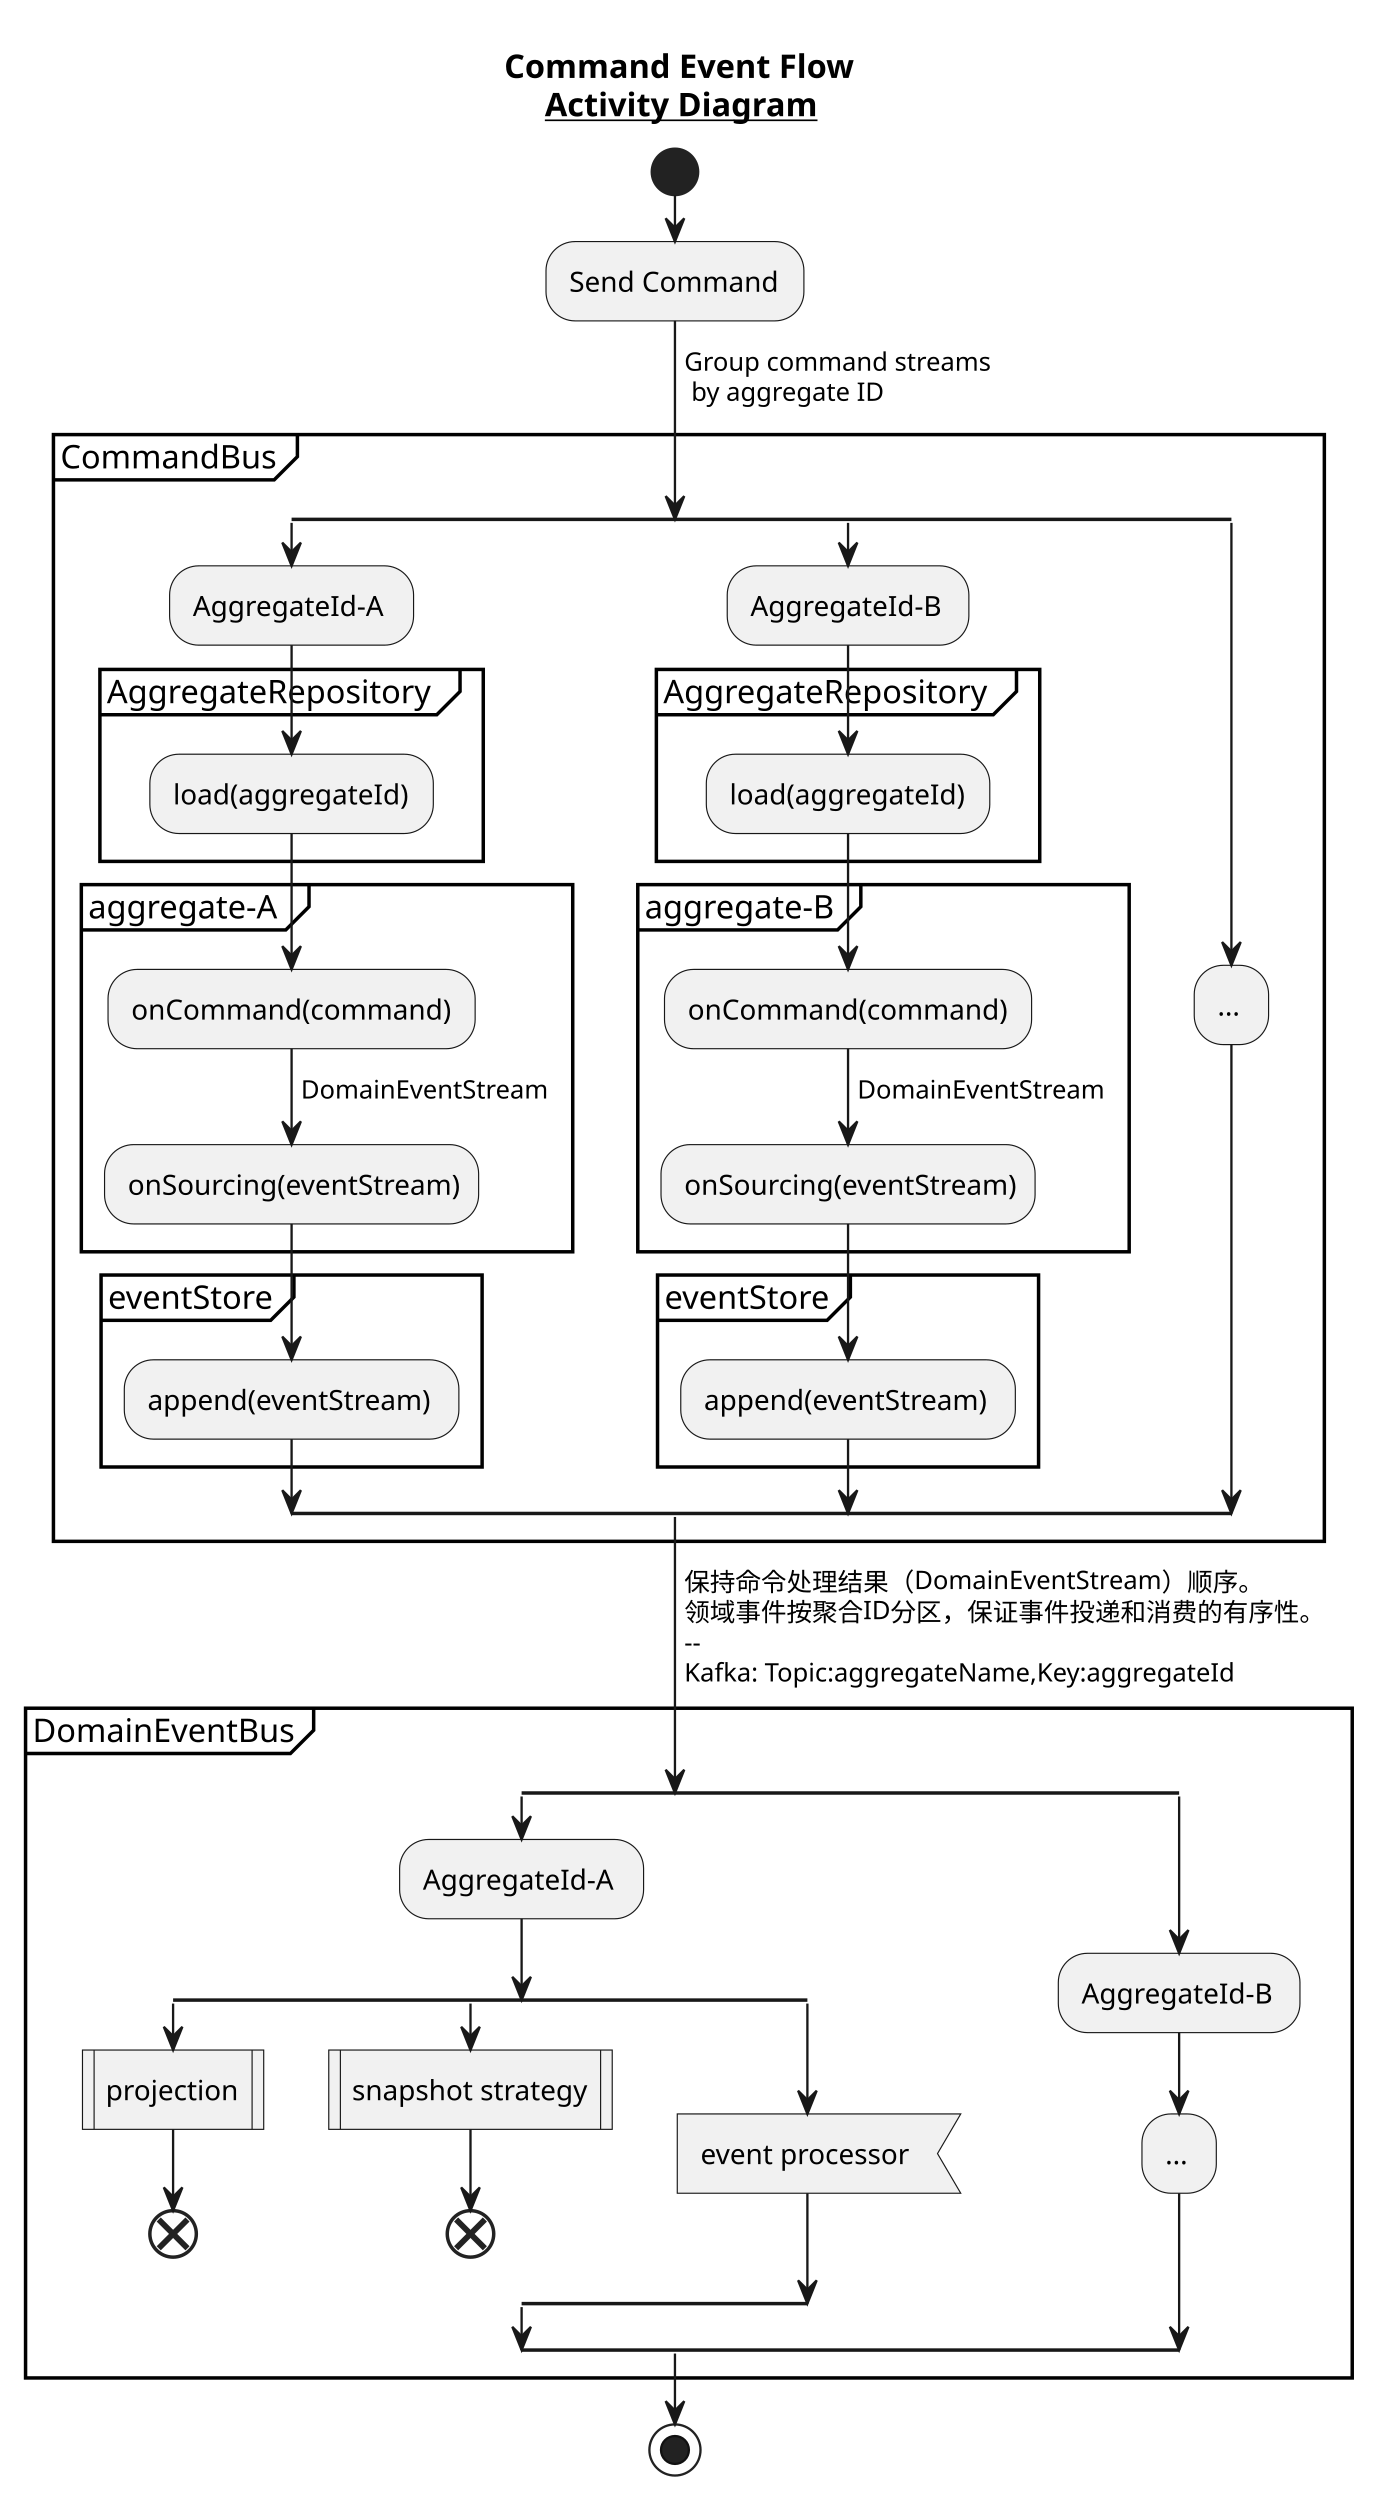
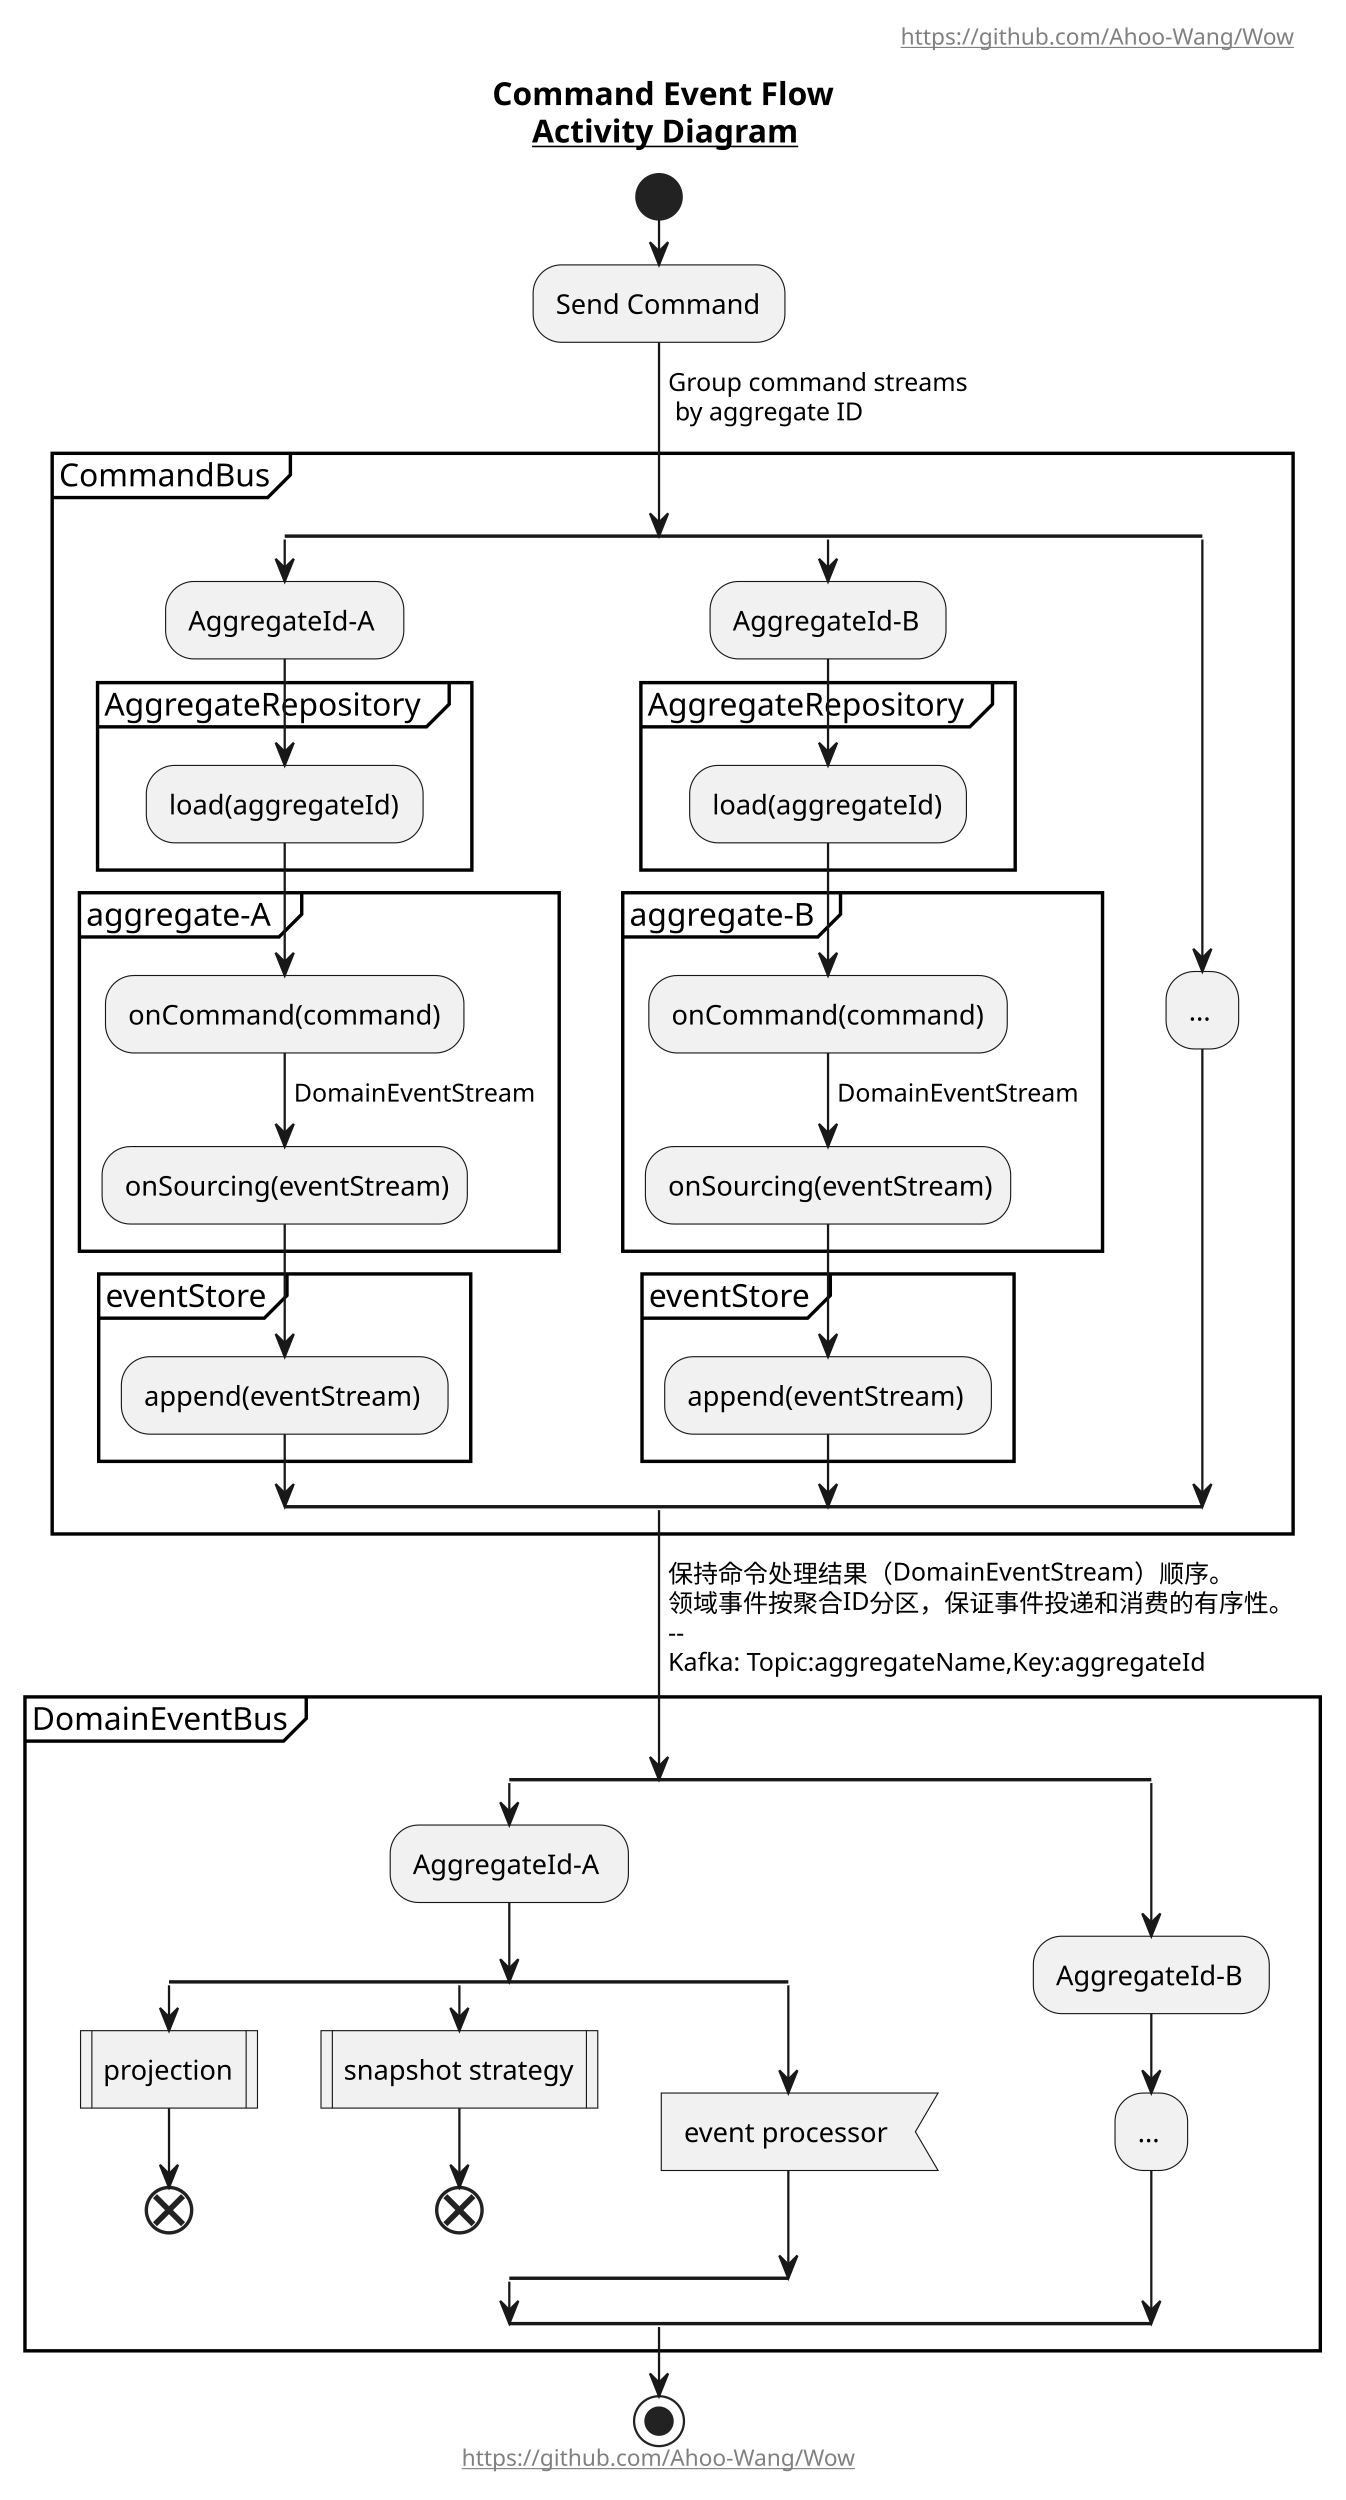
- <svg xmlns="http://www.w3.org/2000/svg" contentStyleType="text/css" height="1076px" preserveAspectRatio="none" style="width:593px;height:1076px;background:#FFFFFF;" version="1.1" viewBox="0 0 593 1076" width="593px" zoomAndPan="magnify">
+ <svg xmlns="http://www.w3.org/2000/svg" xmlns:xlink="http://www.w3.org/1999/xlink" contentStyleType="text/css" height="1102px" preserveAspectRatio="none" style="width:593px;height:1102px;background:#FFFFFF;" version="1.1" viewBox="0 0 593 1102" width="593px" zoomAndPan="magnify">
  <defs />
  <g>
-     <text fill="#000000" font-family="sans-serif" font-size="14" font-weight="bold" lengthAdjust="spacing" textLength="156" x="217" y="33.535">Command Event Flow</text>
-     <text fill="#000000" font-family="sans-serif" font-size="14" font-weight="bold" lengthAdjust="spacing" text-decoration="underline" textLength="121" x="234.5" y="50.023">Activity Diagram</text>
-     <ellipse cx="290.5" cy="73.977" fill="#222222" rx="10" ry="10" style="stroke:#222222;stroke-width:1.0;" />
-     <rect fill="#F1F1F1" height="34.133" rx="12.5" ry="12.5" style="stroke:#181818;stroke-width:0.5;" width="111" x="235" y="103.977" />
-     <text fill="#000000" font-family="sans-serif" font-size="12" lengthAdjust="spacing" textLength="91" x="245" y="125.578">Send Command</text>
-     <rect fill="none" height="476.346" style="stroke:#000000;stroke-width:1.5;" width="547" x="23" y="187.051" />
-     <path d="M128,187.051 L128,196.539 L118,206.539 L23,206.539 " fill="none" style="stroke:#000000;stroke-width:1.5;" />
-     <text fill="#000000" font-family="sans-serif" font-size="14" lengthAdjust="spacing" textLength="95" x="26" y="201.586">CommandBus</text>
-     <line style="stroke:#181818;stroke-width:1.5;" x1="125.5" x2="530" y1="223.539" y2="223.539" />
-     <rect fill="#F1F1F1" height="34.133" rx="12.5" ry="12.5" style="stroke:#181818;stroke-width:0.5;" width="105" x="73" y="243.539" />
-     <text fill="#000000" font-family="sans-serif" font-size="12" lengthAdjust="spacing" textLength="85" x="83" y="265.141">AggregateId-A</text>
-     <rect fill="none" height="82.621" style="stroke:#000000;stroke-width:1.5;" width="165" x="43" y="288.125" />
-     <path d="M198,288.125 L198,297.613 L188,307.613 L43,307.613 " fill="none" style="stroke:#000000;stroke-width:1.5;" />
-     <text fill="#000000" font-family="sans-serif" font-size="14" lengthAdjust="spacing" textLength="145" x="46" y="302.66">AggregateRepository</text>
-     <rect fill="#F1F1F1" height="34.133" rx="12.5" ry="12.5" style="stroke:#181818;stroke-width:0.5;" width="122" x="64.5" y="324.613" />
-     <text fill="#000000" font-family="sans-serif" font-size="12" lengthAdjust="spacing" textLength="102" x="74.5" y="346.215">load(aggregateId)</text>
-     <rect fill="none" height="158.029" style="stroke:#000000;stroke-width:1.5;" width="211.5" x="35" y="380.746" />
-     <path d="M133,380.746 L133,390.234 L123,400.234 L35,400.234 " fill="none" style="stroke:#000000;stroke-width:1.5;" />
-     <text fill="#000000" font-family="sans-serif" font-size="14" lengthAdjust="spacing" textLength="88" x="38" y="395.281">aggregate-A</text>
-     <rect fill="#F1F1F1" height="34.133" rx="12.5" ry="12.5" style="stroke:#181818;stroke-width:0.5;" width="158" x="46.5" y="417.234" />
-     <text fill="#000000" font-family="sans-serif" font-size="12" lengthAdjust="spacing" textLength="138" x="56.5" y="438.836">onCommand(command)</text>
-     <rect fill="#F1F1F1" height="34.133" rx="12.5" ry="12.5" style="stroke:#181818;stroke-width:0.5;" width="161" x="45" y="492.643" />
-     <text fill="#000000" font-family="sans-serif" font-size="12" lengthAdjust="spacing" textLength="141" x="55" y="514.244">onSourcing(eventStream)</text>
-     <rect fill="none" height="82.621" style="stroke:#000000;stroke-width:1.5;" width="164" x="43.5" y="548.775" />
-     <path d="M126.5,548.775 L126.5,558.264 L116.5,568.264 L43.5,568.264 " fill="none" style="stroke:#000000;stroke-width:1.5;" />
-     <text fill="#000000" font-family="sans-serif" font-size="14" lengthAdjust="spacing" textLength="73" x="46.5" y="563.311">eventStore</text>
-     <rect fill="#F1F1F1" height="34.133" rx="12.5" ry="12.5" style="stroke:#181818;stroke-width:0.5;" width="144" x="53.5" y="585.264" />
-     <text fill="#000000" font-family="sans-serif" font-size="12" lengthAdjust="spacing" textLength="124" x="63.5" y="606.865">append(eventStream)</text>
-     <rect fill="#F1F1F1" height="34.133" rx="12.5" ry="12.5" style="stroke:#181818;stroke-width:0.5;" width="104" x="313" y="243.539" />
-     <text fill="#000000" font-family="sans-serif" font-size="12" lengthAdjust="spacing" textLength="84" x="323" y="265.141">AggregateId-B</text>
-     <rect fill="none" height="82.621" style="stroke:#000000;stroke-width:1.5;" width="165" x="282.5" y="288.125" />
-     <path d="M437.5,288.125 L437.5,297.613 L427.5,307.613 L282.5,307.613 " fill="none" style="stroke:#000000;stroke-width:1.5;" />
-     <text fill="#000000" font-family="sans-serif" font-size="14" lengthAdjust="spacing" textLength="145" x="285.5" y="302.66">AggregateRepository</text>
-     <rect fill="#F1F1F1" height="34.133" rx="12.5" ry="12.5" style="stroke:#181818;stroke-width:0.5;" width="122" x="304" y="324.613" />
-     <text fill="#000000" font-family="sans-serif" font-size="12" lengthAdjust="spacing" textLength="102" x="314" y="346.215">load(aggregateId)</text>
-     <rect fill="none" height="158.029" style="stroke:#000000;stroke-width:1.5;" width="211.5" x="274.5" y="380.746" />
-     <path d="M370.5,380.746 L370.5,390.234 L360.5,400.234 L274.5,400.234 " fill="none" style="stroke:#000000;stroke-width:1.5;" />
-     <text fill="#000000" font-family="sans-serif" font-size="14" lengthAdjust="spacing" textLength="86" x="277.5" y="395.281">aggregate-B</text>
-     <rect fill="#F1F1F1" height="34.133" rx="12.5" ry="12.5" style="stroke:#181818;stroke-width:0.5;" width="158" x="286" y="417.234" />
-     <text fill="#000000" font-family="sans-serif" font-size="12" lengthAdjust="spacing" textLength="138" x="296" y="438.836">onCommand(command)</text>
-     <rect fill="#F1F1F1" height="34.133" rx="12.5" ry="12.5" style="stroke:#181818;stroke-width:0.5;" width="161" x="284.5" y="492.643" />
-     <text fill="#000000" font-family="sans-serif" font-size="12" lengthAdjust="spacing" textLength="141" x="294.5" y="514.244">onSourcing(eventStream)</text>
-     <rect fill="none" height="82.621" style="stroke:#000000;stroke-width:1.5;" width="164" x="283" y="548.775" />
-     <path d="M366,548.775 L366,558.264 L356,568.264 L283,568.264 " fill="none" style="stroke:#000000;stroke-width:1.5;" />
-     <text fill="#000000" font-family="sans-serif" font-size="14" lengthAdjust="spacing" textLength="73" x="286" y="563.311">eventStore</text>
-     <rect fill="#F1F1F1" height="34.133" rx="12.5" ry="12.5" style="stroke:#181818;stroke-width:0.5;" width="144" x="293" y="585.264" />
-     <text fill="#000000" font-family="sans-serif" font-size="12" lengthAdjust="spacing" textLength="124" x="303" y="606.865">append(eventStream)</text>
-     <rect fill="#F1F1F1" height="34.133" rx="12.5" ry="12.5" style="stroke:#181818;stroke-width:0.5;" width="32" x="514" y="415.468" />
-     <text fill="#000000" font-family="sans-serif" font-size="12" lengthAdjust="spacing" textLength="12" x="524" y="437.069">...</text>
-     <line style="stroke:#181818;stroke-width:1.5;" x1="125.5" x2="530" y1="651.396" y2="651.396" />
-     <rect fill="none" height="288.254" style="stroke:#000000;stroke-width:1.5;" width="571" x="11" y="735.217" />
-     <path d="M135,735.217 L135,744.705 L125,754.705 L11,754.705 " fill="none" style="stroke:#000000;stroke-width:1.5;" />
-     <text fill="#000000" font-family="sans-serif" font-size="14" lengthAdjust="spacing" textLength="114" x="14" y="749.752">DomainEventBus</text>
-     <line style="stroke:#181818;stroke-width:1.5;" x1="224.5" x2="507.5" y1="771.705" y2="771.705" />
-     <rect fill="#F1F1F1" height="34.133" rx="12.5" ry="12.5" style="stroke:#181818;stroke-width:0.5;" width="105" x="172" y="791.705" />
-     <text fill="#000000" font-family="sans-serif" font-size="12" lengthAdjust="spacing" textLength="85" x="182" y="813.307">AggregateId-A</text>
-     <line style="stroke:#181818;stroke-width:1.5;" x1="74.5" x2="347.5" y1="860.838" y2="860.838" />
-     <rect fill="#F1F1F1" height="34.133" style="stroke:#181818;stroke-width:0.5;" width="78" x="35.5" y="882.338" />
-     <line style="stroke:#181818;stroke-width:0.5;" x1="40.5" x2="40.5" y1="882.338" y2="916.471" />
-     <line style="stroke:#181818;stroke-width:0.5;" x1="108.5" x2="108.5" y1="882.338" y2="916.471" />
-     <text fill="#000000" font-family="sans-serif" font-size="12" lengthAdjust="spacing" textLength="58" x="45.5" y="903.939">projection</text>
-     <ellipse cx="74.5" cy="961.471" fill="none" rx="10" ry="10" style="stroke:#222222;stroke-width:1.5;" />
-     <line style="stroke:#222222;stroke-width:2.5;" x1="68.313" x2="80.687" y1="955.284" y2="967.658" />
-     <line style="stroke:#222222;stroke-width:2.5;" x1="80.687" x2="68.313" y1="955.284" y2="967.658" />
-     <rect fill="#F1F1F1" height="34.133" style="stroke:#181818;stroke-width:0.5;" width="122" x="141.5" y="882.338" />
-     <line style="stroke:#181818;stroke-width:0.5;" x1="146.5" x2="146.5" y1="882.338" y2="916.471" />
-     <line style="stroke:#181818;stroke-width:0.5;" x1="258.5" x2="258.5" y1="882.338" y2="916.471" />
-     <text fill="#000000" font-family="sans-serif" font-size="12" lengthAdjust="spacing" textLength="102" x="151.5" y="903.939">snapshot strategy</text>
-     <ellipse cx="202.5" cy="961.471" fill="none" rx="10" ry="10" style="stroke:#222222;stroke-width:1.5;" />
-     <line style="stroke:#222222;stroke-width:2.5;" x1="196.313" x2="208.687" y1="955.284" y2="967.658" />
-     <line style="stroke:#222222;stroke-width:2.5;" x1="208.687" x2="196.313" y1="955.284" y2="967.658" />
-     <polygon fill="#F1F1F1" points="291.5,909.838,413.5,909.838,403.5,926.904,413.5,943.971,291.5,943.971" style="stroke:#181818;stroke-width:0.5;" />
-     <text fill="#000000" font-family="sans-serif" font-size="12" lengthAdjust="spacing" textLength="92" x="301.5" y="931.439">event processor</text>
-     <line style="stroke:#181818;stroke-width:1.5;" x1="224.5" x2="347.5" y1="991.471" y2="991.471" />
-     <rect fill="#F1F1F1" height="34.133" rx="12.5" ry="12.5" style="stroke:#181818;stroke-width:0.5;" width="104" x="455.5" y="840.705" />
-     <text fill="#000000" font-family="sans-serif" font-size="12" lengthAdjust="spacing" textLength="84" x="465.5" y="862.307">AggregateId-B</text>
-     <rect fill="#F1F1F1" height="34.133" rx="12.5" ry="12.5" style="stroke:#181818;stroke-width:0.5;" width="32" x="491.5" y="909.838" />
-     <text fill="#000000" font-family="sans-serif" font-size="12" lengthAdjust="spacing" textLength="12" x="501.5" y="931.439">...</text>
-     <line style="stroke:#181818;stroke-width:1.5;" x1="224.5" x2="507.5" y1="1011.471" y2="1011.471" />
-     <ellipse cx="290.5" cy="1054.471" fill="none" rx="11" ry="11" style="stroke:#222222;stroke-width:1.0;" />
-     <ellipse cx="290.5" cy="1054.471" fill="#222222" rx="6" ry="6" style="stroke:#111111;stroke-width:1.0;" />
-     <line style="stroke:#181818;stroke-width:1.0;" x1="290.5" x2="290.5" y1="83.977" y2="103.977" />
-     <polygon fill="#181818" points="286.5,93.977,290.5,103.977,294.5,93.977,290.5,97.977" style="stroke:#181818;stroke-width:1.0;" />
-     <line style="stroke:#181818;stroke-width:1.0;" x1="125.5" x2="125.5" y1="277.672" y2="324.613" />
-     <polygon fill="#181818" points="121.5,314.613,125.5,324.613,129.5,314.613,125.5,318.613" style="stroke:#181818;stroke-width:1.0;" />
-     <line style="stroke:#181818;stroke-width:1.0;" x1="125.5" x2="125.5" y1="451.367" y2="492.643" />
-     <polygon fill="#181818" points="121.5,482.643,125.5,492.643,129.5,482.643,125.5,486.643" style="stroke:#181818;stroke-width:1.0;" />
-     <text fill="#000000" font-family="sans-serif" font-size="11" lengthAdjust="spacing" textLength="107" x="129.5" y="472.822">DomainEventStream</text>
-     <line style="stroke:#181818;stroke-width:1.0;" x1="125.5" x2="125.5" y1="358.746" y2="417.234" />
-     <polygon fill="#181818" points="121.5,407.234,125.5,417.234,129.5,407.234,125.5,411.234" style="stroke:#181818;stroke-width:1.0;" />
-     <line style="stroke:#181818;stroke-width:1.0;" x1="125.5" x2="125.5" y1="526.775" y2="585.264" />
-     <polygon fill="#181818" points="121.5,575.264,125.5,585.264,129.5,575.264,125.5,579.264" style="stroke:#181818;stroke-width:1.0;" />
-     <line style="stroke:#181818;stroke-width:1.0;" x1="365" x2="365" y1="277.672" y2="324.613" />
-     <polygon fill="#181818" points="361,314.613,365,324.613,369,314.613,365,318.613" style="stroke:#181818;stroke-width:1.0;" />
-     <line style="stroke:#181818;stroke-width:1.0;" x1="365" x2="365" y1="451.367" y2="492.643" />
-     <polygon fill="#181818" points="361,482.643,365,492.643,369,482.643,365,486.643" style="stroke:#181818;stroke-width:1.0;" />
-     <text fill="#000000" font-family="sans-serif" font-size="11" lengthAdjust="spacing" textLength="107" x="369" y="472.822">DomainEventStream</text>
-     <line style="stroke:#181818;stroke-width:1.0;" x1="365" x2="365" y1="358.746" y2="417.234" />
-     <polygon fill="#181818" points="361,407.234,365,417.234,369,407.234,365,411.234" style="stroke:#181818;stroke-width:1.0;" />
-     <line style="stroke:#181818;stroke-width:1.0;" x1="365" x2="365" y1="526.775" y2="585.264" />
-     <polygon fill="#181818" points="361,575.264,365,585.264,369,575.264,365,579.264" style="stroke:#181818;stroke-width:1.0;" />
-     <line style="stroke:#181818;stroke-width:1.0;" x1="125.5" x2="125.5" y1="225.039" y2="243.539" />
-     <polygon fill="#181818" points="121.5,233.539,125.5,243.539,129.5,233.539,125.5,237.539" style="stroke:#181818;stroke-width:1.0;" />
-     <line style="stroke:#181818;stroke-width:1.0;" x1="365" x2="365" y1="225.039" y2="243.539" />
-     <polygon fill="#181818" points="361,233.539,365,243.539,369,233.539,365,237.539" style="stroke:#181818;stroke-width:1.0;" />
-     <line style="stroke:#181818;stroke-width:1.0;" x1="530" x2="530" y1="225.039" y2="415.468" />
-     <polygon fill="#181818" points="526,405.468,530,415.468,534,405.468,530,409.468" style="stroke:#181818;stroke-width:1.0;" />
-     <line style="stroke:#181818;stroke-width:1.0;" x1="125.5" x2="125.5" y1="619.396" y2="651.396" />
-     <polygon fill="#181818" points="121.5,641.396,125.5,651.396,129.5,641.396,125.5,645.396" style="stroke:#181818;stroke-width:1.0;" />
-     <line style="stroke:#181818;stroke-width:1.0;" x1="365" x2="365" y1="619.396" y2="651.396" />
-     <polygon fill="#181818" points="361,641.396,365,651.396,369,641.396,365,645.396" style="stroke:#181818;stroke-width:1.0;" />
-     <line style="stroke:#181818;stroke-width:1.0;" x1="530" x2="530" y1="449.601" y2="651.396" />
-     <polygon fill="#181818" points="526,641.396,530,651.396,534,641.396,530,645.396" style="stroke:#181818;stroke-width:1.0;" />
-     <line style="stroke:#181818;stroke-width:1.0;" x1="290.5" x2="290.5" y1="138.109" y2="223.539" />
-     <polygon fill="#181818" points="286.5,213.539,290.5,223.539,294.5,213.539,290.5,217.539" style="stroke:#181818;stroke-width:1.0;" />
-     <text fill="#000000" font-family="sans-serif" font-size="11" lengthAdjust="spacing" textLength="136" x="294.5" y="159.565">Group command streams</text>
-     <text fill="#000000" font-family="sans-serif" font-size="11" lengthAdjust="spacing" textLength="84" x="297.5" y="172.519">by aggregate ID</text>
-     <text fill="#000000" font-family="sans-serif" font-size="11" lengthAdjust="spacing" textLength="3" x="294.5" y="185.475"> </text>
-     <line style="stroke:#181818;stroke-width:1.0;" x1="74.5" x2="74.5" y1="916.471" y2="951.471" />
-     <polygon fill="#181818" points="70.5,941.471,74.5,951.471,78.5,941.471,74.5,945.471" style="stroke:#181818;stroke-width:1.0;" />
-     <line style="stroke:#181818;stroke-width:1.0;" x1="202.5" x2="202.5" y1="916.471" y2="951.471" />
-     <polygon fill="#181818" points="198.5,941.471,202.5,951.471,206.5,941.471,202.5,945.471" style="stroke:#181818;stroke-width:1.0;" />
-     <line style="stroke:#181818;stroke-width:1.0;" x1="74.5" x2="74.5" y1="862.338" y2="882.338" />
-     <polygon fill="#181818" points="70.5,872.338,74.5,882.338,78.5,872.338,74.5,876.338" style="stroke:#181818;stroke-width:1.0;" />
-     <line style="stroke:#181818;stroke-width:1.0;" x1="202.5" x2="202.5" y1="862.338" y2="882.338" />
-     <polygon fill="#181818" points="198.5,872.338,202.5,882.338,206.5,872.338,202.5,876.338" style="stroke:#181818;stroke-width:1.0;" />
-     <line style="stroke:#181818;stroke-width:1.0;" x1="347.5" x2="347.5" y1="862.338" y2="909.838" />
-     <polygon fill="#181818" points="343.5,899.838,347.5,909.838,351.5,899.838,347.5,903.838" style="stroke:#181818;stroke-width:1.0;" />
-     <line style="stroke:#181818;stroke-width:1.0;" x1="347.5" x2="347.5" y1="943.971" y2="991.471" />
-     <polygon fill="#181818" points="343.5,981.471,347.5,991.471,351.5,981.471,347.5,985.471" style="stroke:#181818;stroke-width:1.0;" />
-     <line style="stroke:#181818;stroke-width:1.0;" x1="224.5" x2="224.5" y1="825.838" y2="860.838" />
-     <polygon fill="#181818" points="220.5,850.838,224.5,860.838,228.5,850.838,224.5,854.838" style="stroke:#181818;stroke-width:1.0;" />
-     <line style="stroke:#181818;stroke-width:1.0;" x1="507.5" x2="507.5" y1="874.838" y2="909.838" />
-     <polygon fill="#181818" points="503.5,899.838,507.5,909.838,511.5,899.838,507.5,903.838" style="stroke:#181818;stroke-width:1.0;" />
-     <line style="stroke:#181818;stroke-width:1.0;" x1="224.5" x2="224.5" y1="773.205" y2="791.705" />
-     <polygon fill="#181818" points="220.5,781.705,224.5,791.705,228.5,781.705,224.5,785.705" style="stroke:#181818;stroke-width:1.0;" />
-     <line style="stroke:#181818;stroke-width:1.0;" x1="507.5" x2="507.5" y1="773.205" y2="840.705" />
-     <polygon fill="#181818" points="503.5,830.705,507.5,840.705,511.5,830.705,507.5,834.705" style="stroke:#181818;stroke-width:1.0;" />
-     <line style="stroke:#181818;stroke-width:1.0;" x1="224.5" x2="224.5" y1="992.971" y2="1011.471" />
-     <polygon fill="#181818" points="220.5,1001.471,224.5,1011.471,228.5,1001.471,224.5,1005.471" style="stroke:#181818;stroke-width:1.0;" />
-     <line style="stroke:#181818;stroke-width:1.0;" x1="507.5" x2="507.5" y1="943.971" y2="1011.471" />
-     <polygon fill="#181818" points="503.5,1001.471,507.5,1011.471,511.5,1001.471,507.5,1005.471" style="stroke:#181818;stroke-width:1.0;" />
-     <line style="stroke:#181818;stroke-width:1.0;" x1="290.5" x2="290.5" y1="652.896" y2="771.705" />
-     <polygon fill="#181818" points="286.5,761.705,290.5,771.705,294.5,761.705,290.5,765.705" style="stroke:#181818;stroke-width:1.0;" />
-     <text fill="#000000" font-family="sans-serif" font-size="11" lengthAdjust="spacing" textLength="250" x="294.5" y="684.852">保持命令处理结果（DomainEventStream）顺序。</text>
-     <text fill="#000000" font-family="sans-serif" font-size="11" lengthAdjust="spacing" textLength="275" x="294.5" y="697.807">领域事件按聚合ID分区，保证事件投递和消费的有序性。</text>
-     <text fill="#000000" font-family="sans-serif" font-size="11" lengthAdjust="spacing" textLength="12" x="294.5" y="710.762">--</text>
-     <text fill="#000000" font-family="sans-serif" font-size="11" lengthAdjust="spacing" textLength="241" x="294.5" y="723.717">Kafka: Topic:aggregateName,Key:aggregateId</text>
-     <line style="stroke:#181818;stroke-width:1.0;" x1="290.5" x2="290.5" y1="1012.971" y2="1043.471" />
-     <polygon fill="#181818" points="286.5,1033.471,290.5,1043.471,294.5,1033.471,290.5,1037.471" style="stroke:#181818;stroke-width:1.0;" />
+     <a href="https://github.com/Ahoo-Wang/Wow" target="_top" title="https://github.com/Ahoo-Wang/Wow" xlink:actuate="onRequest" xlink:href="https://github.com/Ahoo-Wang/Wow" xlink:show="new" xlink:title="https://github.com/Ahoo-Wang/Wow" xlink:type="simple">
+       <text fill="#808080" font-family="sans-serif" font-size="10" lengthAdjust="spacing" text-decoration="underline" textLength="183" x="397" y="19.668">https://github.com/Ahoo-Wang/Wow
+             </text>
+     </a>
+     <text fill="#000000" font-family="sans-serif" font-size="14" font-weight="bold" lengthAdjust="spacing" textLength="156" x="217" y="46.312">Command Event Flow
+         </text>
+     <text fill="#000000" font-family="sans-serif" font-size="14" font-weight="bold" lengthAdjust="spacing" text-decoration="underline" textLength="121" x="234.5" y="62.801">Activity Diagram
+         </text>
+     <ellipse cx="290.5" cy="86.754" fill="#222222" rx="10" ry="10" style="stroke:#222222;stroke-width:1.0;" />
+     <rect fill="#F1F1F1" height="34.133" rx="12.5" ry="12.5" style="stroke:#181818;stroke-width:0.5;" width="111" x="235" y="116.754" />
+     <text fill="#000000" font-family="sans-serif" font-size="12" lengthAdjust="spacing" textLength="91" x="245" y="138.356">Send Command
+         </text>
+     <rect fill="none" height="476.346" style="stroke:#000000;stroke-width:1.5;" width="547" x="23" y="199.828" />
+     <path d="M128,199.828 L128,209.316 L118,219.316 L23,219.316 " fill="none" style="stroke:#000000;stroke-width:1.5;" />
+     <text fill="#000000" font-family="sans-serif" font-size="14" lengthAdjust="spacing" textLength="95" x="26" y="214.363">CommandBus
+         </text>
+     <line style="stroke:#181818;stroke-width:1.5;" x1="125.5" x2="530" y1="236.316" y2="236.316" />
+     <rect fill="#F1F1F1" height="34.133" rx="12.5" ry="12.5" style="stroke:#181818;stroke-width:0.5;" width="105" x="73" y="256.316" />
+     <text fill="#000000" font-family="sans-serif" font-size="12" lengthAdjust="spacing" textLength="85" x="83" y="277.918">AggregateId-A
+         </text>
+     <rect fill="none" height="82.621" style="stroke:#000000;stroke-width:1.5;" width="165" x="43" y="300.902" />
+     <path d="M198,300.902 L198,310.391 L188,320.391 L43,320.391 " fill="none" style="stroke:#000000;stroke-width:1.5;" />
+     <text fill="#000000" font-family="sans-serif" font-size="14" lengthAdjust="spacing" textLength="145" x="46" y="315.438">AggregateRepository
+         </text>
+     <rect fill="#F1F1F1" height="34.133" rx="12.5" ry="12.5" style="stroke:#181818;stroke-width:0.5;" width="122" x="64.5" y="337.391" />
+     <text fill="#000000" font-family="sans-serif" font-size="12" lengthAdjust="spacing" textLength="102" x="74.5" y="358.992">load(aggregateId)
+         </text>
+     <rect fill="none" height="158.029" style="stroke:#000000;stroke-width:1.5;" width="211.5" x="35" y="393.523" />
+     <path d="M133,393.523 L133,403.012 L123,413.012 L35,413.012 " fill="none" style="stroke:#000000;stroke-width:1.5;" />
+     <text fill="#000000" font-family="sans-serif" font-size="14" lengthAdjust="spacing" textLength="88" x="38" y="408.059">aggregate-A
+         </text>
+     <rect fill="#F1F1F1" height="34.133" rx="12.5" ry="12.5" style="stroke:#181818;stroke-width:0.5;" width="158" x="46.5" y="430.012" />
+     <text fill="#000000" font-family="sans-serif" font-size="12" lengthAdjust="spacing" textLength="138" x="56.5" y="451.613">onCommand(command)
+         </text>
+     <rect fill="#F1F1F1" height="34.133" rx="12.5" ry="12.5" style="stroke:#181818;stroke-width:0.5;" width="161" x="45" y="505.42" />
+     <text fill="#000000" font-family="sans-serif" font-size="12" lengthAdjust="spacing" textLength="141" x="55" y="527.021">onSourcing(eventStream)
+         </text>
+     <rect fill="none" height="82.621" style="stroke:#000000;stroke-width:1.5;" width="164" x="43.5" y="561.553" />
+     <path d="M126.5,561.553 L126.5,571.041 L116.5,581.041 L43.5,581.041 " fill="none" style="stroke:#000000;stroke-width:1.5;" />
+     <text fill="#000000" font-family="sans-serif" font-size="14" lengthAdjust="spacing" textLength="73" x="46.5" y="576.088">eventStore
+         </text>
+     <rect fill="#F1F1F1" height="34.133" rx="12.5" ry="12.5" style="stroke:#181818;stroke-width:0.5;" width="144" x="53.5" y="598.041" />
+     <text fill="#000000" font-family="sans-serif" font-size="12" lengthAdjust="spacing" textLength="124" x="63.5" y="619.643">append(eventStream)
+         </text>
+     <rect fill="#F1F1F1" height="34.133" rx="12.5" ry="12.5" style="stroke:#181818;stroke-width:0.5;" width="104" x="313" y="256.316" />
+     <text fill="#000000" font-family="sans-serif" font-size="12" lengthAdjust="spacing" textLength="84" x="323" y="277.918">AggregateId-B
+         </text>
+     <rect fill="none" height="82.621" style="stroke:#000000;stroke-width:1.5;" width="165" x="282.5" y="300.902" />
+     <path d="M437.5,300.902 L437.5,310.391 L427.5,320.391 L282.5,320.391 " fill="none" style="stroke:#000000;stroke-width:1.5;" />
+     <text fill="#000000" font-family="sans-serif" font-size="14" lengthAdjust="spacing" textLength="145" x="285.5" y="315.438">AggregateRepository
+         </text>
+     <rect fill="#F1F1F1" height="34.133" rx="12.5" ry="12.5" style="stroke:#181818;stroke-width:0.5;" width="122" x="304" y="337.391" />
+     <text fill="#000000" font-family="sans-serif" font-size="12" lengthAdjust="spacing" textLength="102" x="314" y="358.992">load(aggregateId)
+         </text>
+     <rect fill="none" height="158.029" style="stroke:#000000;stroke-width:1.5;" width="211.5" x="274.5" y="393.523" />
+     <path d="M370.5,393.523 L370.5,403.012 L360.5,413.012 L274.5,413.012 " fill="none" style="stroke:#000000;stroke-width:1.5;" />
+     <text fill="#000000" font-family="sans-serif" font-size="14" lengthAdjust="spacing" textLength="86" x="277.5" y="408.059">aggregate-B
+         </text>
+     <rect fill="#F1F1F1" height="34.133" rx="12.5" ry="12.5" style="stroke:#181818;stroke-width:0.5;" width="158" x="286" y="430.012" />
+     <text fill="#000000" font-family="sans-serif" font-size="12" lengthAdjust="spacing" textLength="138" x="296" y="451.613">onCommand(command)
+         </text>
+     <rect fill="#F1F1F1" height="34.133" rx="12.5" ry="12.5" style="stroke:#181818;stroke-width:0.5;" width="161" x="284.5" y="505.42" />
+     <text fill="#000000" font-family="sans-serif" font-size="12" lengthAdjust="spacing" textLength="141" x="294.5" y="527.021">onSourcing(eventStream)
+         </text>
+     <rect fill="none" height="82.621" style="stroke:#000000;stroke-width:1.5;" width="164" x="283" y="561.553" />
+     <path d="M366,561.553 L366,571.041 L356,581.041 L283,581.041 " fill="none" style="stroke:#000000;stroke-width:1.5;" />
+     <text fill="#000000" font-family="sans-serif" font-size="14" lengthAdjust="spacing" textLength="73" x="286" y="576.088">eventStore
+         </text>
+     <rect fill="#F1F1F1" height="34.133" rx="12.5" ry="12.5" style="stroke:#181818;stroke-width:0.5;" width="144" x="293" y="598.041" />
+     <text fill="#000000" font-family="sans-serif" font-size="12" lengthAdjust="spacing" textLength="124" x="303" y="619.643">append(eventStream)
+         </text>
+     <rect fill="#F1F1F1" height="34.133" rx="12.5" ry="12.5" style="stroke:#181818;stroke-width:0.5;" width="32" x="514" y="428.245" />
+     <text fill="#000000" font-family="sans-serif" font-size="12" lengthAdjust="spacing" textLength="12" x="524" y="449.847">...
+         </text>
+     <line style="stroke:#181818;stroke-width:1.5;" x1="125.5" x2="530" y1="664.174" y2="664.174" />
+     <rect fill="none" height="288.254" style="stroke:#000000;stroke-width:1.5;" width="571" x="11" y="747.994" />
+     <path d="M135,747.994 L135,757.482 L125,767.482 L11,767.482 " fill="none" style="stroke:#000000;stroke-width:1.5;" />
+     <text fill="#000000" font-family="sans-serif" font-size="14" lengthAdjust="spacing" textLength="114" x="14" y="762.529">DomainEventBus
+         </text>
+     <line style="stroke:#181818;stroke-width:1.5;" x1="224.5" x2="507.5" y1="784.482" y2="784.482" />
+     <rect fill="#F1F1F1" height="34.133" rx="12.5" ry="12.5" style="stroke:#181818;stroke-width:0.5;" width="105" x="172" y="804.482" />
+     <text fill="#000000" font-family="sans-serif" font-size="12" lengthAdjust="spacing" textLength="85" x="182" y="826.084">AggregateId-A
+         </text>
+     <line style="stroke:#181818;stroke-width:1.5;" x1="74.5" x2="347.5" y1="873.615" y2="873.615" />
+     <rect fill="#F1F1F1" height="34.133" style="stroke:#181818;stroke-width:0.5;" width="78" x="35.5" y="895.115" />
+     <line style="stroke:#181818;stroke-width:0.5;" x1="40.5" x2="40.5" y1="895.115" y2="929.248" />
+     <line style="stroke:#181818;stroke-width:0.5;" x1="108.5" x2="108.5" y1="895.115" y2="929.248" />
+     <text fill="#000000" font-family="sans-serif" font-size="12" lengthAdjust="spacing" textLength="58" x="45.5" y="916.717">projection
+         </text>
+     <ellipse cx="74.5" cy="974.248" fill="none" rx="10" ry="10" style="stroke:#222222;stroke-width:1.5;" />
+     <line style="stroke:#222222;stroke-width:2.5;" x1="68.313" x2="80.687" y1="968.061" y2="980.435" />
+     <line style="stroke:#222222;stroke-width:2.5;" x1="80.687" x2="68.313" y1="968.061" y2="980.435" />
+     <rect fill="#F1F1F1" height="34.133" style="stroke:#181818;stroke-width:0.5;" width="122" x="141.5" y="895.115" />
+     <line style="stroke:#181818;stroke-width:0.5;" x1="146.5" x2="146.5" y1="895.115" y2="929.248" />
+     <line style="stroke:#181818;stroke-width:0.5;" x1="258.5" x2="258.5" y1="895.115" y2="929.248" />
+     <text fill="#000000" font-family="sans-serif" font-size="12" lengthAdjust="spacing" textLength="102" x="151.5" y="916.717">snapshot strategy
+         </text>
+     <ellipse cx="202.5" cy="974.248" fill="none" rx="10" ry="10" style="stroke:#222222;stroke-width:1.5;" />
+     <line style="stroke:#222222;stroke-width:2.5;" x1="196.313" x2="208.687" y1="968.061" y2="980.435" />
+     <line style="stroke:#222222;stroke-width:2.5;" x1="208.687" x2="196.313" y1="968.061" y2="980.435" />
+     <polygon fill="#F1F1F1" points="291.5,922.615,413.5,922.615,403.5,939.682,413.5,956.748,291.5,956.748" style="stroke:#181818;stroke-width:0.5;" />
+     <text fill="#000000" font-family="sans-serif" font-size="12" lengthAdjust="spacing" textLength="92" x="301.5" y="944.217">event processor
+         </text>
+     <line style="stroke:#181818;stroke-width:1.5;" x1="224.5" x2="347.5" y1="1004.248" y2="1004.248" />
+     <rect fill="#F1F1F1" height="34.133" rx="12.5" ry="12.5" style="stroke:#181818;stroke-width:0.5;" width="104" x="455.5" y="853.482" />
+     <text fill="#000000" font-family="sans-serif" font-size="12" lengthAdjust="spacing" textLength="84" x="465.5" y="875.084">AggregateId-B
+         </text>
+     <rect fill="#F1F1F1" height="34.133" rx="12.5" ry="12.5" style="stroke:#181818;stroke-width:0.5;" width="32" x="491.5" y="922.615" />
+     <text fill="#000000" font-family="sans-serif" font-size="12" lengthAdjust="spacing" textLength="12" x="501.5" y="944.217">...
+         </text>
+     <line style="stroke:#181818;stroke-width:1.5;" x1="224.5" x2="507.5" y1="1024.248" y2="1024.248" />
+     <ellipse cx="290.5" cy="1067.248" fill="none" rx="11" ry="11" style="stroke:#222222;stroke-width:1.0;" />
+     <ellipse cx="290.5" cy="1067.248" fill="#222222" rx="6" ry="6" style="stroke:#222222;stroke-width:1.0;" />
+     <line style="stroke:#181818;stroke-width:1.0;" x1="290.5" x2="290.5" y1="96.754" y2="116.754" />
+     <polygon fill="#181818" points="286.5,106.754,290.5,116.754,294.5,106.754,290.5,110.754" style="stroke:#181818;stroke-width:1.0;" />
+     <line style="stroke:#181818;stroke-width:1.0;" x1="125.5" x2="125.5" y1="290.449" y2="337.391" />
+     <polygon fill="#181818" points="121.5,327.391,125.5,337.391,129.5,327.391,125.5,331.391" style="stroke:#181818;stroke-width:1.0;" />
+     <line style="stroke:#181818;stroke-width:1.0;" x1="125.5" x2="125.5" y1="464.144" y2="505.42" />
+     <polygon fill="#181818" points="121.5,495.42,125.5,505.42,129.5,495.42,125.5,499.42" style="stroke:#181818;stroke-width:1.0;" />
+     <text fill="#000000" font-family="sans-serif" font-size="11" lengthAdjust="spacing" textLength="107" x="129.5" y="485.6">DomainEventStream
+         </text>
+     <line style="stroke:#181818;stroke-width:1.0;" x1="125.5" x2="125.5" y1="371.523" y2="430.012" />
+     <polygon fill="#181818" points="121.5,420.012,125.5,430.012,129.5,420.012,125.5,424.012" style="stroke:#181818;stroke-width:1.0;" />
+     <line style="stroke:#181818;stroke-width:1.0;" x1="125.5" x2="125.5" y1="539.553" y2="598.041" />
+     <polygon fill="#181818" points="121.5,588.041,125.5,598.041,129.5,588.041,125.5,592.041" style="stroke:#181818;stroke-width:1.0;" />
+     <line style="stroke:#181818;stroke-width:1.0;" x1="365" x2="365" y1="290.449" y2="337.391" />
+     <polygon fill="#181818" points="361,327.391,365,337.391,369,327.391,365,331.391" style="stroke:#181818;stroke-width:1.0;" />
+     <line style="stroke:#181818;stroke-width:1.0;" x1="365" x2="365" y1="464.144" y2="505.42" />
+     <polygon fill="#181818" points="361,495.42,365,505.42,369,495.42,365,499.42" style="stroke:#181818;stroke-width:1.0;" />
+     <text fill="#000000" font-family="sans-serif" font-size="11" lengthAdjust="spacing" textLength="107" x="369" y="485.6">DomainEventStream
+         </text>
+     <line style="stroke:#181818;stroke-width:1.0;" x1="365" x2="365" y1="371.523" y2="430.012" />
+     <polygon fill="#181818" points="361,420.012,365,430.012,369,420.012,365,424.012" style="stroke:#181818;stroke-width:1.0;" />
+     <line style="stroke:#181818;stroke-width:1.0;" x1="365" x2="365" y1="539.553" y2="598.041" />
+     <polygon fill="#181818" points="361,588.041,365,598.041,369,588.041,365,592.041" style="stroke:#181818;stroke-width:1.0;" />
+     <line style="stroke:#181818;stroke-width:1.0;" x1="125.5" x2="125.5" y1="237.816" y2="256.316" />
+     <polygon fill="#181818" points="121.5,246.316,125.5,256.316,129.5,246.316,125.5,250.316" style="stroke:#181818;stroke-width:1.0;" />
+     <line style="stroke:#181818;stroke-width:1.0;" x1="365" x2="365" y1="237.816" y2="256.316" />
+     <polygon fill="#181818" points="361,246.316,365,256.316,369,246.316,365,250.316" style="stroke:#181818;stroke-width:1.0;" />
+     <line style="stroke:#181818;stroke-width:1.0;" x1="530" x2="530" y1="237.816" y2="428.245" />
+     <polygon fill="#181818" points="526,418.245,530,428.245,534,418.245,530,422.245" style="stroke:#181818;stroke-width:1.0;" />
+     <line style="stroke:#181818;stroke-width:1.0;" x1="125.5" x2="125.5" y1="632.174" y2="664.174" />
+     <polygon fill="#181818" points="121.5,654.174,125.5,664.174,129.5,654.174,125.5,658.174" style="stroke:#181818;stroke-width:1.0;" />
+     <line style="stroke:#181818;stroke-width:1.0;" x1="365" x2="365" y1="632.174" y2="664.174" />
+     <polygon fill="#181818" points="361,654.174,365,664.174,369,654.174,365,658.174" style="stroke:#181818;stroke-width:1.0;" />
+     <line style="stroke:#181818;stroke-width:1.0;" x1="530" x2="530" y1="462.378" y2="664.174" />
+     <polygon fill="#181818" points="526,654.174,530,664.174,534,654.174,530,658.174" style="stroke:#181818;stroke-width:1.0;" />
+     <line style="stroke:#181818;stroke-width:1.0;" x1="290.5" x2="290.5" y1="150.887" y2="236.316" />
+     <polygon fill="#181818" points="286.5,226.316,290.5,236.316,294.5,226.316,290.5,230.316" style="stroke:#181818;stroke-width:1.0;" />
+     <text fill="#000000" font-family="sans-serif" font-size="11" lengthAdjust="spacing" textLength="136" x="294.5" y="172.342">Group command streams
+         </text>
+     <text fill="#000000" font-family="sans-serif" font-size="11" lengthAdjust="spacing" textLength="84" x="297.5" y="185.297">by aggregate ID
+         </text>
+     <text fill="#000000" font-family="sans-serif" font-size="11" lengthAdjust="spacing" textLength="3" x="294.5" y="198.252"> 
+         </text>
+     <line style="stroke:#181818;stroke-width:1.0;" x1="74.5" x2="74.5" y1="929.248" y2="964.248" />
+     <polygon fill="#181818" points="70.5,954.248,74.5,964.248,78.5,954.248,74.5,958.248" style="stroke:#181818;stroke-width:1.0;" />
+     <line style="stroke:#181818;stroke-width:1.0;" x1="202.5" x2="202.5" y1="929.248" y2="964.248" />
+     <polygon fill="#181818" points="198.5,954.248,202.5,964.248,206.5,954.248,202.5,958.248" style="stroke:#181818;stroke-width:1.0;" />
+     <line style="stroke:#181818;stroke-width:1.0;" x1="74.5" x2="74.5" y1="875.115" y2="895.115" />
+     <polygon fill="#181818" points="70.5,885.115,74.5,895.115,78.5,885.115,74.5,889.115" style="stroke:#181818;stroke-width:1.0;" />
+     <line style="stroke:#181818;stroke-width:1.0;" x1="202.5" x2="202.5" y1="875.115" y2="895.115" />
+     <polygon fill="#181818" points="198.5,885.115,202.5,895.115,206.5,885.115,202.5,889.115" style="stroke:#181818;stroke-width:1.0;" />
+     <line style="stroke:#181818;stroke-width:1.0;" x1="347.5" x2="347.5" y1="875.115" y2="922.615" />
+     <polygon fill="#181818" points="343.5,912.615,347.5,922.615,351.5,912.615,347.5,916.615" style="stroke:#181818;stroke-width:1.0;" />
+     <line style="stroke:#181818;stroke-width:1.0;" x1="347.5" x2="347.5" y1="956.748" y2="1004.248" />
+     <polygon fill="#181818" points="343.5,994.248,347.5,1004.248,351.5,994.248,347.5,998.248" style="stroke:#181818;stroke-width:1.0;" />
+     <line style="stroke:#181818;stroke-width:1.0;" x1="224.5" x2="224.5" y1="838.615" y2="873.615" />
+     <polygon fill="#181818" points="220.5,863.615,224.5,873.615,228.5,863.615,224.5,867.615" style="stroke:#181818;stroke-width:1.0;" />
+     <line style="stroke:#181818;stroke-width:1.0;" x1="507.5" x2="507.5" y1="887.615" y2="922.615" />
+     <polygon fill="#181818" points="503.5,912.615,507.5,922.615,511.5,912.615,507.5,916.615" style="stroke:#181818;stroke-width:1.0;" />
+     <line style="stroke:#181818;stroke-width:1.0;" x1="224.5" x2="224.5" y1="785.982" y2="804.482" />
+     <polygon fill="#181818" points="220.5,794.482,224.5,804.482,228.5,794.482,224.5,798.482" style="stroke:#181818;stroke-width:1.0;" />
+     <line style="stroke:#181818;stroke-width:1.0;" x1="507.5" x2="507.5" y1="785.982" y2="853.482" />
+     <polygon fill="#181818" points="503.5,843.482,507.5,853.482,511.5,843.482,507.5,847.482" style="stroke:#181818;stroke-width:1.0;" />
+     <line style="stroke:#181818;stroke-width:1.0;" x1="224.5" x2="224.5" y1="1005.748" y2="1024.248" />
+     <polygon fill="#181818" points="220.5,1014.248,224.5,1024.248,228.5,1014.248,224.5,1018.248" style="stroke:#181818;stroke-width:1.0;" />
+     <line style="stroke:#181818;stroke-width:1.0;" x1="507.5" x2="507.5" y1="956.748" y2="1024.248" />
+     <polygon fill="#181818" points="503.5,1014.248,507.5,1024.248,511.5,1014.248,507.5,1018.248" style="stroke:#181818;stroke-width:1.0;" />
+     <line style="stroke:#181818;stroke-width:1.0;" x1="290.5" x2="290.5" y1="665.674" y2="784.482" />
+     <polygon fill="#181818" points="286.5,774.482,290.5,784.482,294.5,774.482,290.5,778.482" style="stroke:#181818;stroke-width:1.0;" />
+     <text fill="#000000" font-family="sans-serif" font-size="11" lengthAdjust="spacing" textLength="250" x="294.5" y="697.629">保持命令处理结果（DomainEventStream）顺序。
+         </text>
+     <text fill="#000000" font-family="sans-serif" font-size="11" lengthAdjust="spacing" textLength="275" x="294.5" y="710.584">领域事件按聚合ID分区，保证事件投递和消费的有序性。
+         </text>
+     <text fill="#000000" font-family="sans-serif" font-size="11" lengthAdjust="spacing" textLength="12" x="294.5" y="723.539">--
+         </text>
+     <text fill="#000000" font-family="sans-serif" font-size="11" lengthAdjust="spacing" textLength="241" x="294.5" y="736.494">Kafka: Topic:aggregateName,Key:aggregateId
+         </text>
+     <line style="stroke:#181818;stroke-width:1.0;" x1="290.5" x2="290.5" y1="1025.748" y2="1056.248" />
+     <polygon fill="#181818" points="286.5,1046.248,290.5,1056.248,294.5,1046.248,290.5,1050.248" style="stroke:#181818;stroke-width:1.0;" />
+     <a href="https://github.com/Ahoo-Wang/Wow" target="_top" title="https://github.com/Ahoo-Wang/Wow" xlink:actuate="onRequest" xlink:href="https://github.com/Ahoo-Wang/Wow" xlink:show="new" xlink:title="https://github.com/Ahoo-Wang/Wow" xlink:type="simple">
+       <text fill="#808080" font-family="sans-serif" font-size="10" lengthAdjust="spacing" text-decoration="underline" textLength="183" x="203.5" y="1086.916">https://github.com/Ahoo-Wang/Wow
+             </text>
+     </a>
  </g>
</svg>
